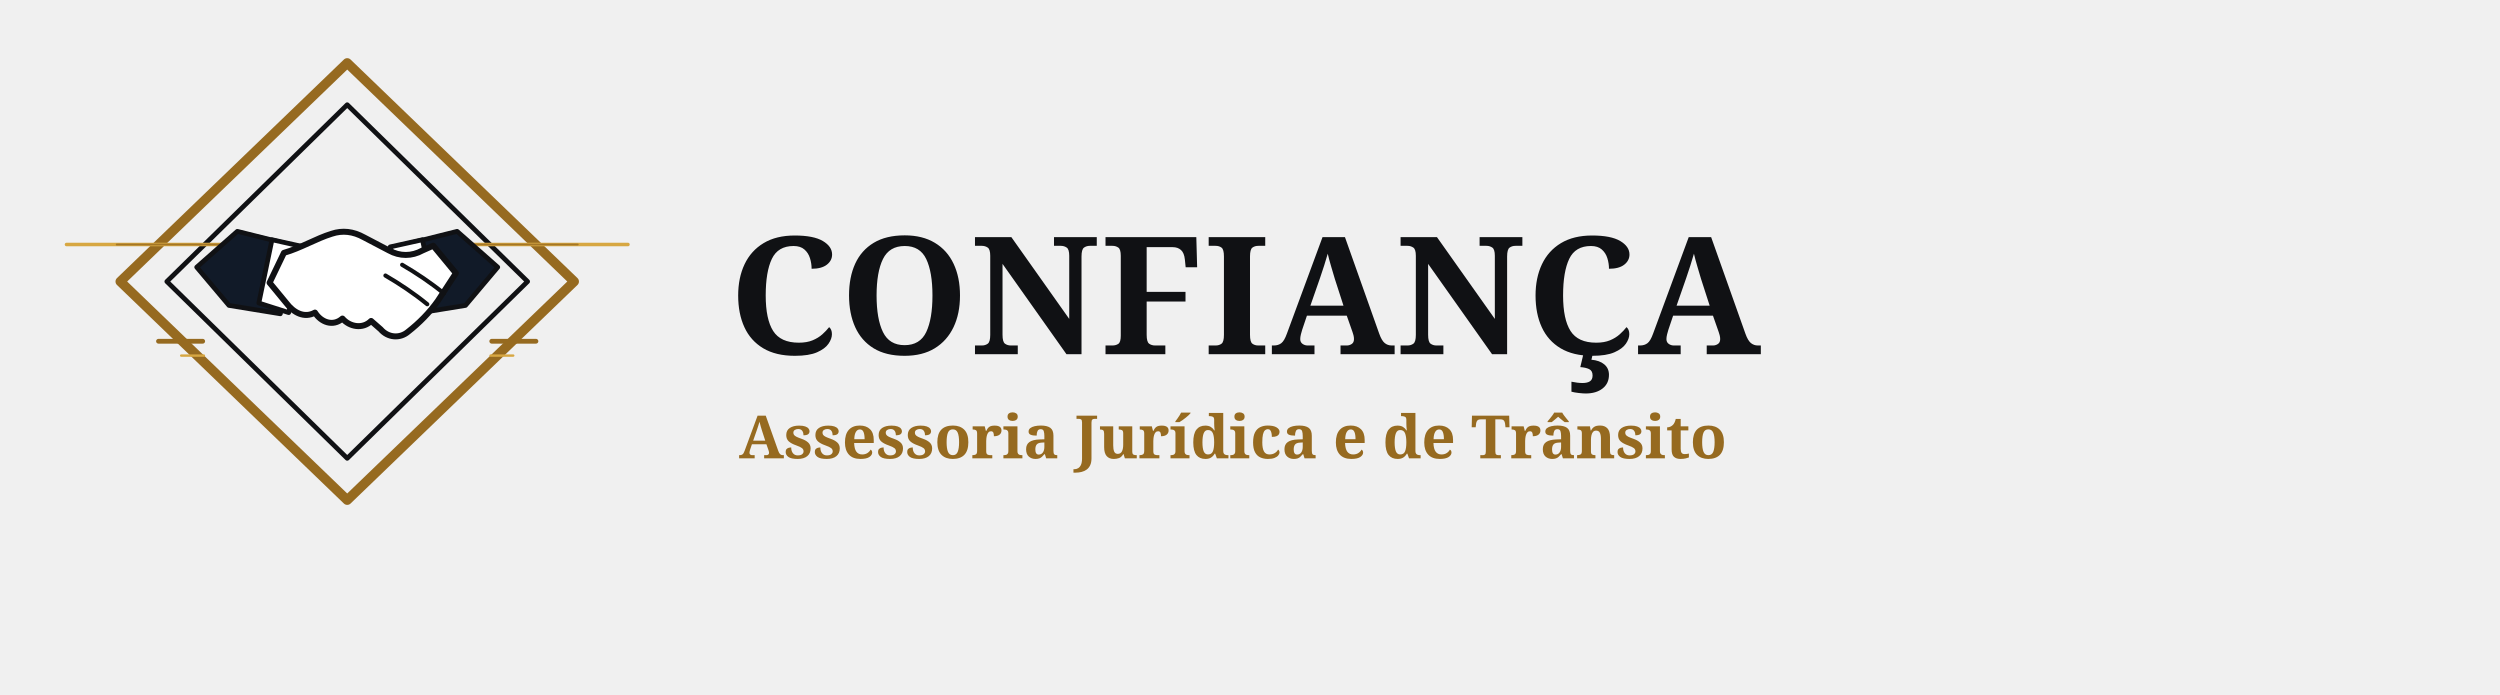
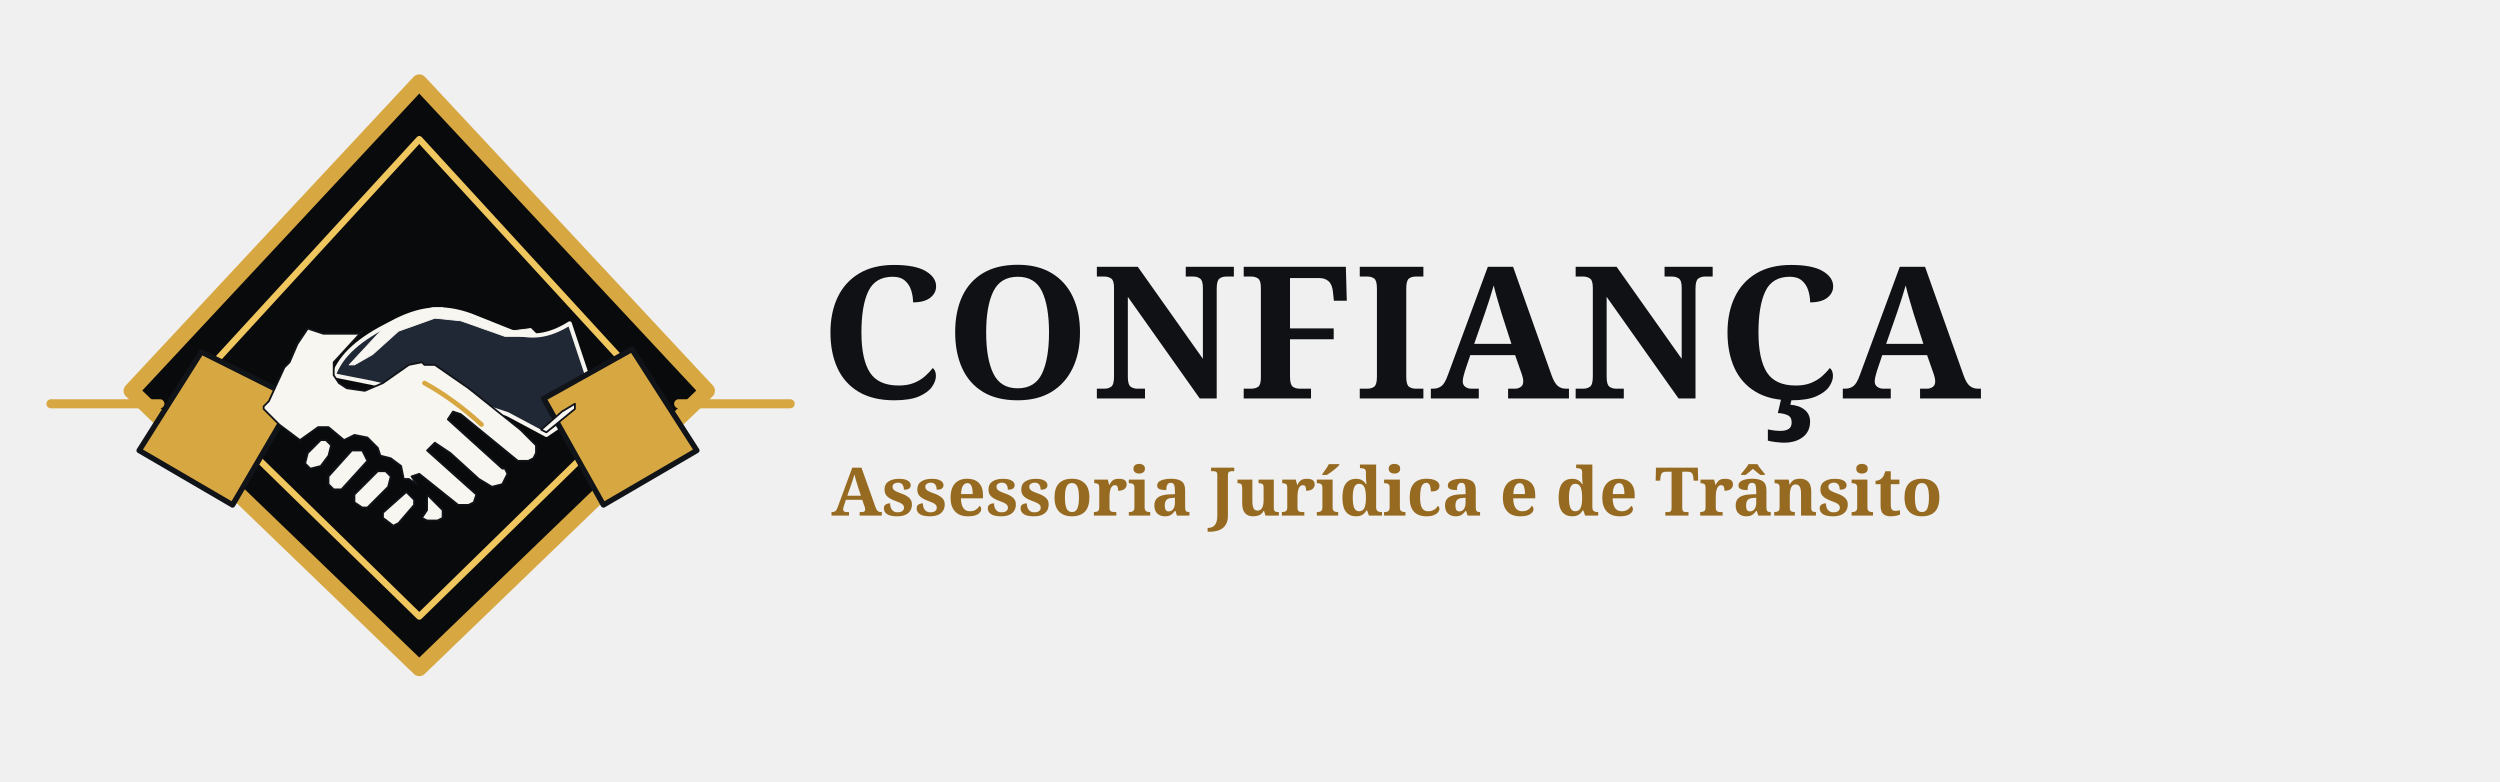
- <svg xmlns="http://www.w3.org/2000/svg" width="1800" height="500" viewBox="0 0 1800 500" role="img" aria-labelledby="title desc">
-   <svg x="35" y="35" width="430" height="335.4" viewBox="0 0 500 390" overflow="visible">
-     <g id="simbolo-confianca" stroke-linejoin="round" stroke-linecap="round">
-       <path d="M250 12 L440 195 L250 378 L60 195 Z" fill="none" stroke="#966A20" stroke-width="8" />
-       <path d="M250 47 L401 195 L250 343 L99 195 Z" fill="none" stroke="#101114" stroke-width="4" />
-       <path d="M15 164 H172 L196 170 M328 170 L352 164 H485" fill="none" stroke="#D7A742" stroke-width="3" />
-       <path d="M57 164 H155 M345 164 H443" fill="none" stroke="#966A20" stroke-width="1.5" opacity=".8" />
-       <path d="M92 245 L129 245 M371 245 L408 245" fill="none" stroke="#966A20" stroke-width="4" />
-       <path d="M111 257 L130 257 M370 257 L389 257" fill="none" stroke="#D7A742" stroke-width="2" />
-       <path d="M124 183 L158 153 L206 165 L194 222 L151 215 Z" fill="#111A28" stroke="#101114" stroke-width="4" />
-       <path d="M187 160 L214 166 L201 221 L176 213 Z" fill="#FFFFFF" stroke="#101114" stroke-width="4" />
-       <path d="M376 183 L342 153 L294 165 L306 222 L349 215 Z" fill="#111A28" stroke="#101114" stroke-width="4" />
-       <path d="M313 160 L286 166 L299 221 L324 213 Z" fill="#FFFFFF" stroke="#101114" stroke-width="4" />
-       <path d="M197 171     C211 167 224 159 237 155     C246 152 255 153 264 158     L285 169 C294 174 304 174 313 169     L322 165 L341 188 L326 211     C319 221 310 230 301 237     C294 243 284 242 278 235     L270 228 C263 235 252 233 246 226     C238 233 228 229 223 221     C214 226 205 221 199 213     L185 196 Z" fill="#FFFFFF" stroke="#101114" stroke-width="5" />
-       <path d="M282 190 C294 197 306 205 317 214 M296 181 C308 188 320 196 331 205" fill="none" stroke="#101114" stroke-width="3.5" />
+ <svg xmlns="http://www.w3.org/2000/svg" width="1600" height="500" viewBox="0 0 1600 500" role="img" aria-labelledby="title desc">
+   <svg x="18" y="55" width="500" height="390" viewBox="0 0 500 390" overflow="visible">
+     <g transform="translate(3 -24) scale(1.66)" stroke-linejoin="round" stroke-linecap="round">
+       <path d="M 149 13 L 260 132 L 149 239 L 38 132 Z" fill="#090A0C" stroke="#D7A742" stroke-width="6" />
+       <path d="M 149 35 L 238 132 L 149 219 L 60 132 Z" fill="none" stroke="#F0C65F" stroke-width="2.5" />
+       <path d="M 7 137 H 49 M 249 137 H 292" fill="none" stroke="#D7A742" stroke-width="3.5" />
+       <path d="M 68 169 H 79 M 219 169 H 231" fill="none" stroke="#D7A742" stroke-width="2.5" />
+       <path d="M 116 126 C 119 118 126 112 138 106 C 149 100 158 99 169 103 L 184 109 C 192 112 199 111 207 106 L 217 136 L 198 149 L 183 141 L 171 137 L 157 130 L 144 132 L 131 129 Z" fill="#202735" stroke="#F7F5EF" stroke-width="1.6" />
+       <path d="M 65 117 L 101 135 L 77 176 L 41 155 Z" fill="#D7A742" stroke="#101318" stroke-width="2.1" />
+       <path d="M 197 135 L 231 116 L 256 155 L 220 176 Z" fill="#D7A742" stroke="#101318" stroke-width="2.1" />
+       <path d="M 152 172 L 152 178 L 150 181 L 152 182 L 156 182 L 158 181 L 158 178 Z" fill="#F8F6F0" stroke="#101318" stroke-width="0.7" />
+       <path d="M 144 171 L 135 179 L 135 181 L 139 184 L 141 183 L 147 176 L 147 174 Z" fill="#F8F6F0" stroke="#101318" stroke-width="0.7" />
+       <path d="M 138 165 L 136 163 L 133 163 L 124 172 L 124 175 L 127 177 L 129 177 L 137 169 Z" fill="#F8F6F0" stroke="#101318" stroke-width="0.7" />
+       <path d="M 127 155 L 123 155 L 114 165 L 114 168 L 116 170 L 119 170 L 129 159 Z" fill="#F8F6F0" stroke="#101318" stroke-width="0.7" />
+       <path d="M 113 151 L 111 151 L 106 156 L 105 160 L 107 162 L 111 161 L 114 157 L 115 153 Z" fill="#F8F6F0" stroke="#101318" stroke-width="0.7" />
+       <path d="M 209 137 L 204 140 L 196 147 L 198 148 L 209 139 Z" fill="#F8F6F0" stroke="#101318" stroke-width="0.7" />
+       <path d="M 89 138 L 89 139 L 95 145 L 103 151 L 110 146 L 114 146 L 120 151 L 124 149 L 129 150 L 133 154 L 134 157 L 138 158 L 142 161 L 143 166 L 145 166 L 148 168 L 146 165 L 149 164 L 164 176 L 168 176 L 170 175 L 171 172 L 152 155 L 155 152 L 161 156 L 172 166 L 177 169 L 181 168 L 183 164 L 182 162 L 181 162 L 160 143 L 162 140 L 165 141 L 187 159 L 191 159 L 193 158 L 194 156 L 194 153 L 188 147 L 168 131 L 155 122 L 151 122 L 150 121 L 145 122 L 135 129 L 128 132 L 121 131 L 118 129 L 116 126 L 116 121 L 127 109 L 125 110 L 112 110 L 106 108 L 102 114 L 99 121 L 97 123 L 91 136 Z" fill="#F8F6F0" stroke="#101318" stroke-width="0.7" />
+       <path d="M 122 122 L 124 122 L 131 118 L 141 109 L 155 104 L 165 105 L 182 111 L 193 111 L 194 110 L 192 108 L 184 109 L 169 104 L 166 102 L 163 102 L 158 100 L 154 100 L 139 105 L 135 108 Z" fill="#F8F6F0" stroke="#F8F6F0" stroke-width="0.35" />
+       <path d="M 151 129 Q 162 135 173 145" fill="none" stroke="#D7A742" stroke-width="1.8" />
    </g>
  </svg>
  <text x="525" y="255" fill="#101114" font-family="Noto Serif, Georgia, serif" font-size="118" font-weight="700" letter-spacing="1">CONFIANÇA</text>
  <text x="532" y="330" fill="#966A20" font-family="Noto Serif, Georgia, serif" font-size="43" font-weight="600">Assessoria Jurídica e de Trânsito</text>
</svg>
